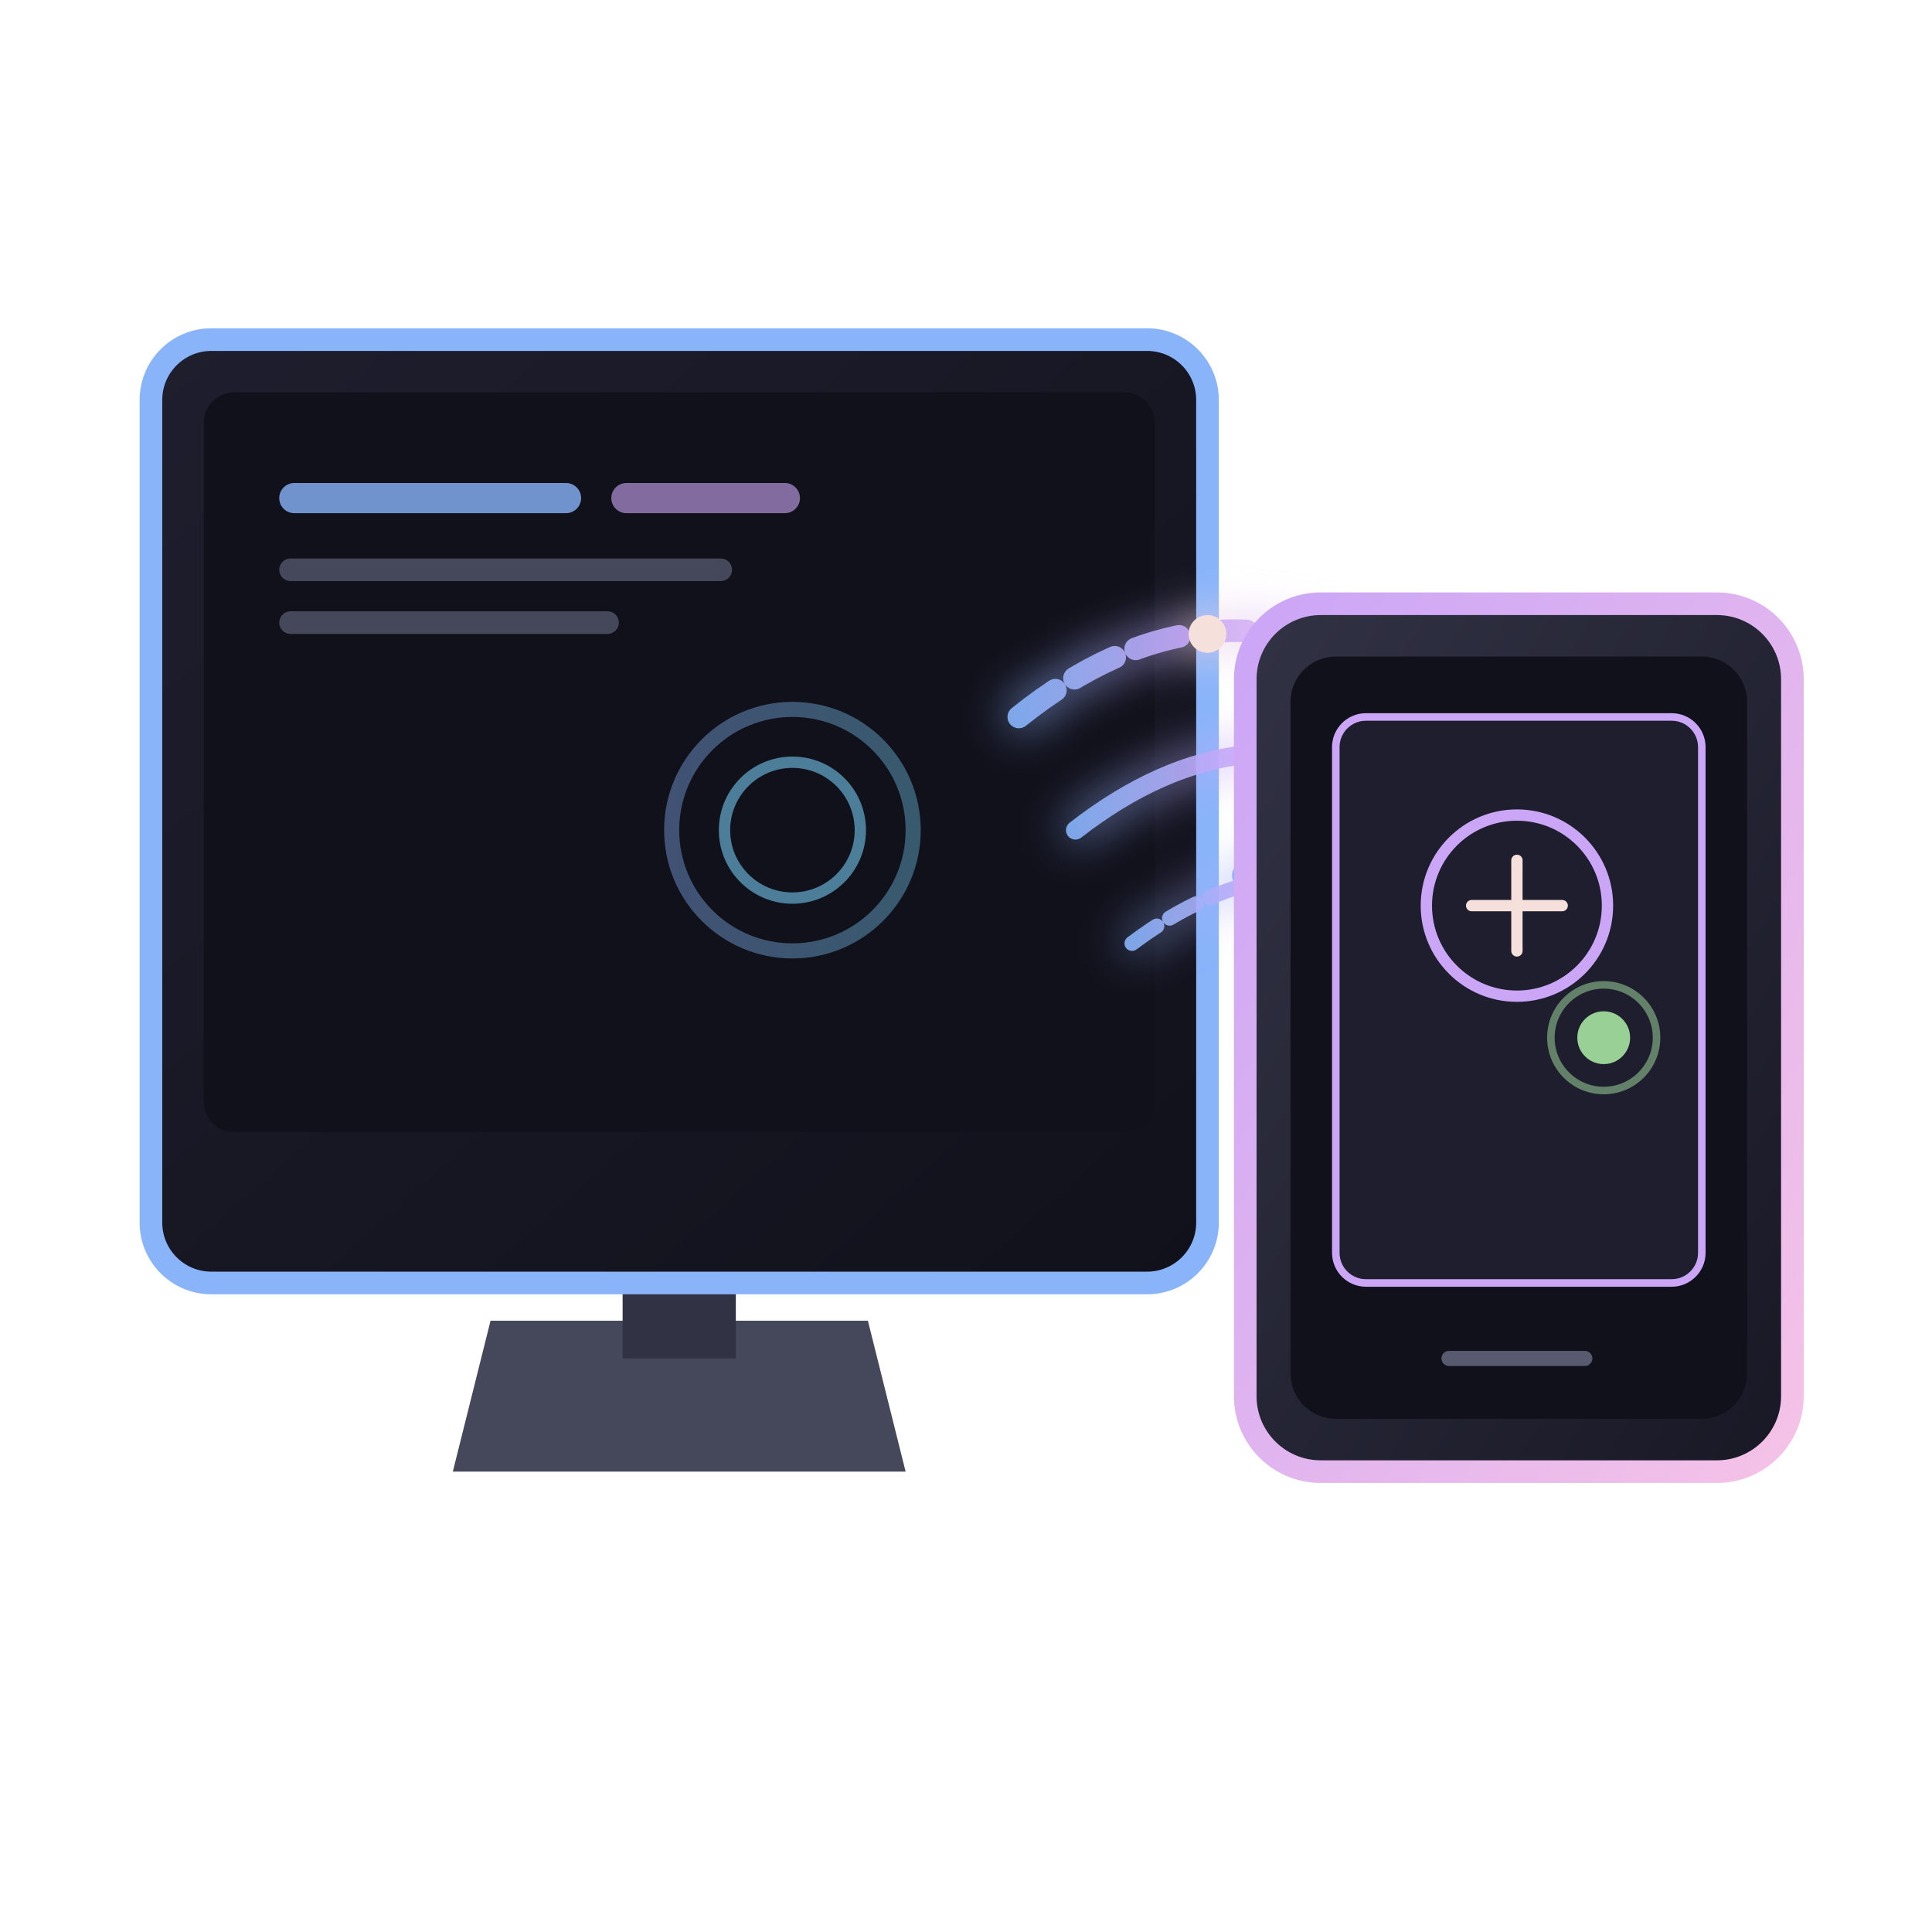
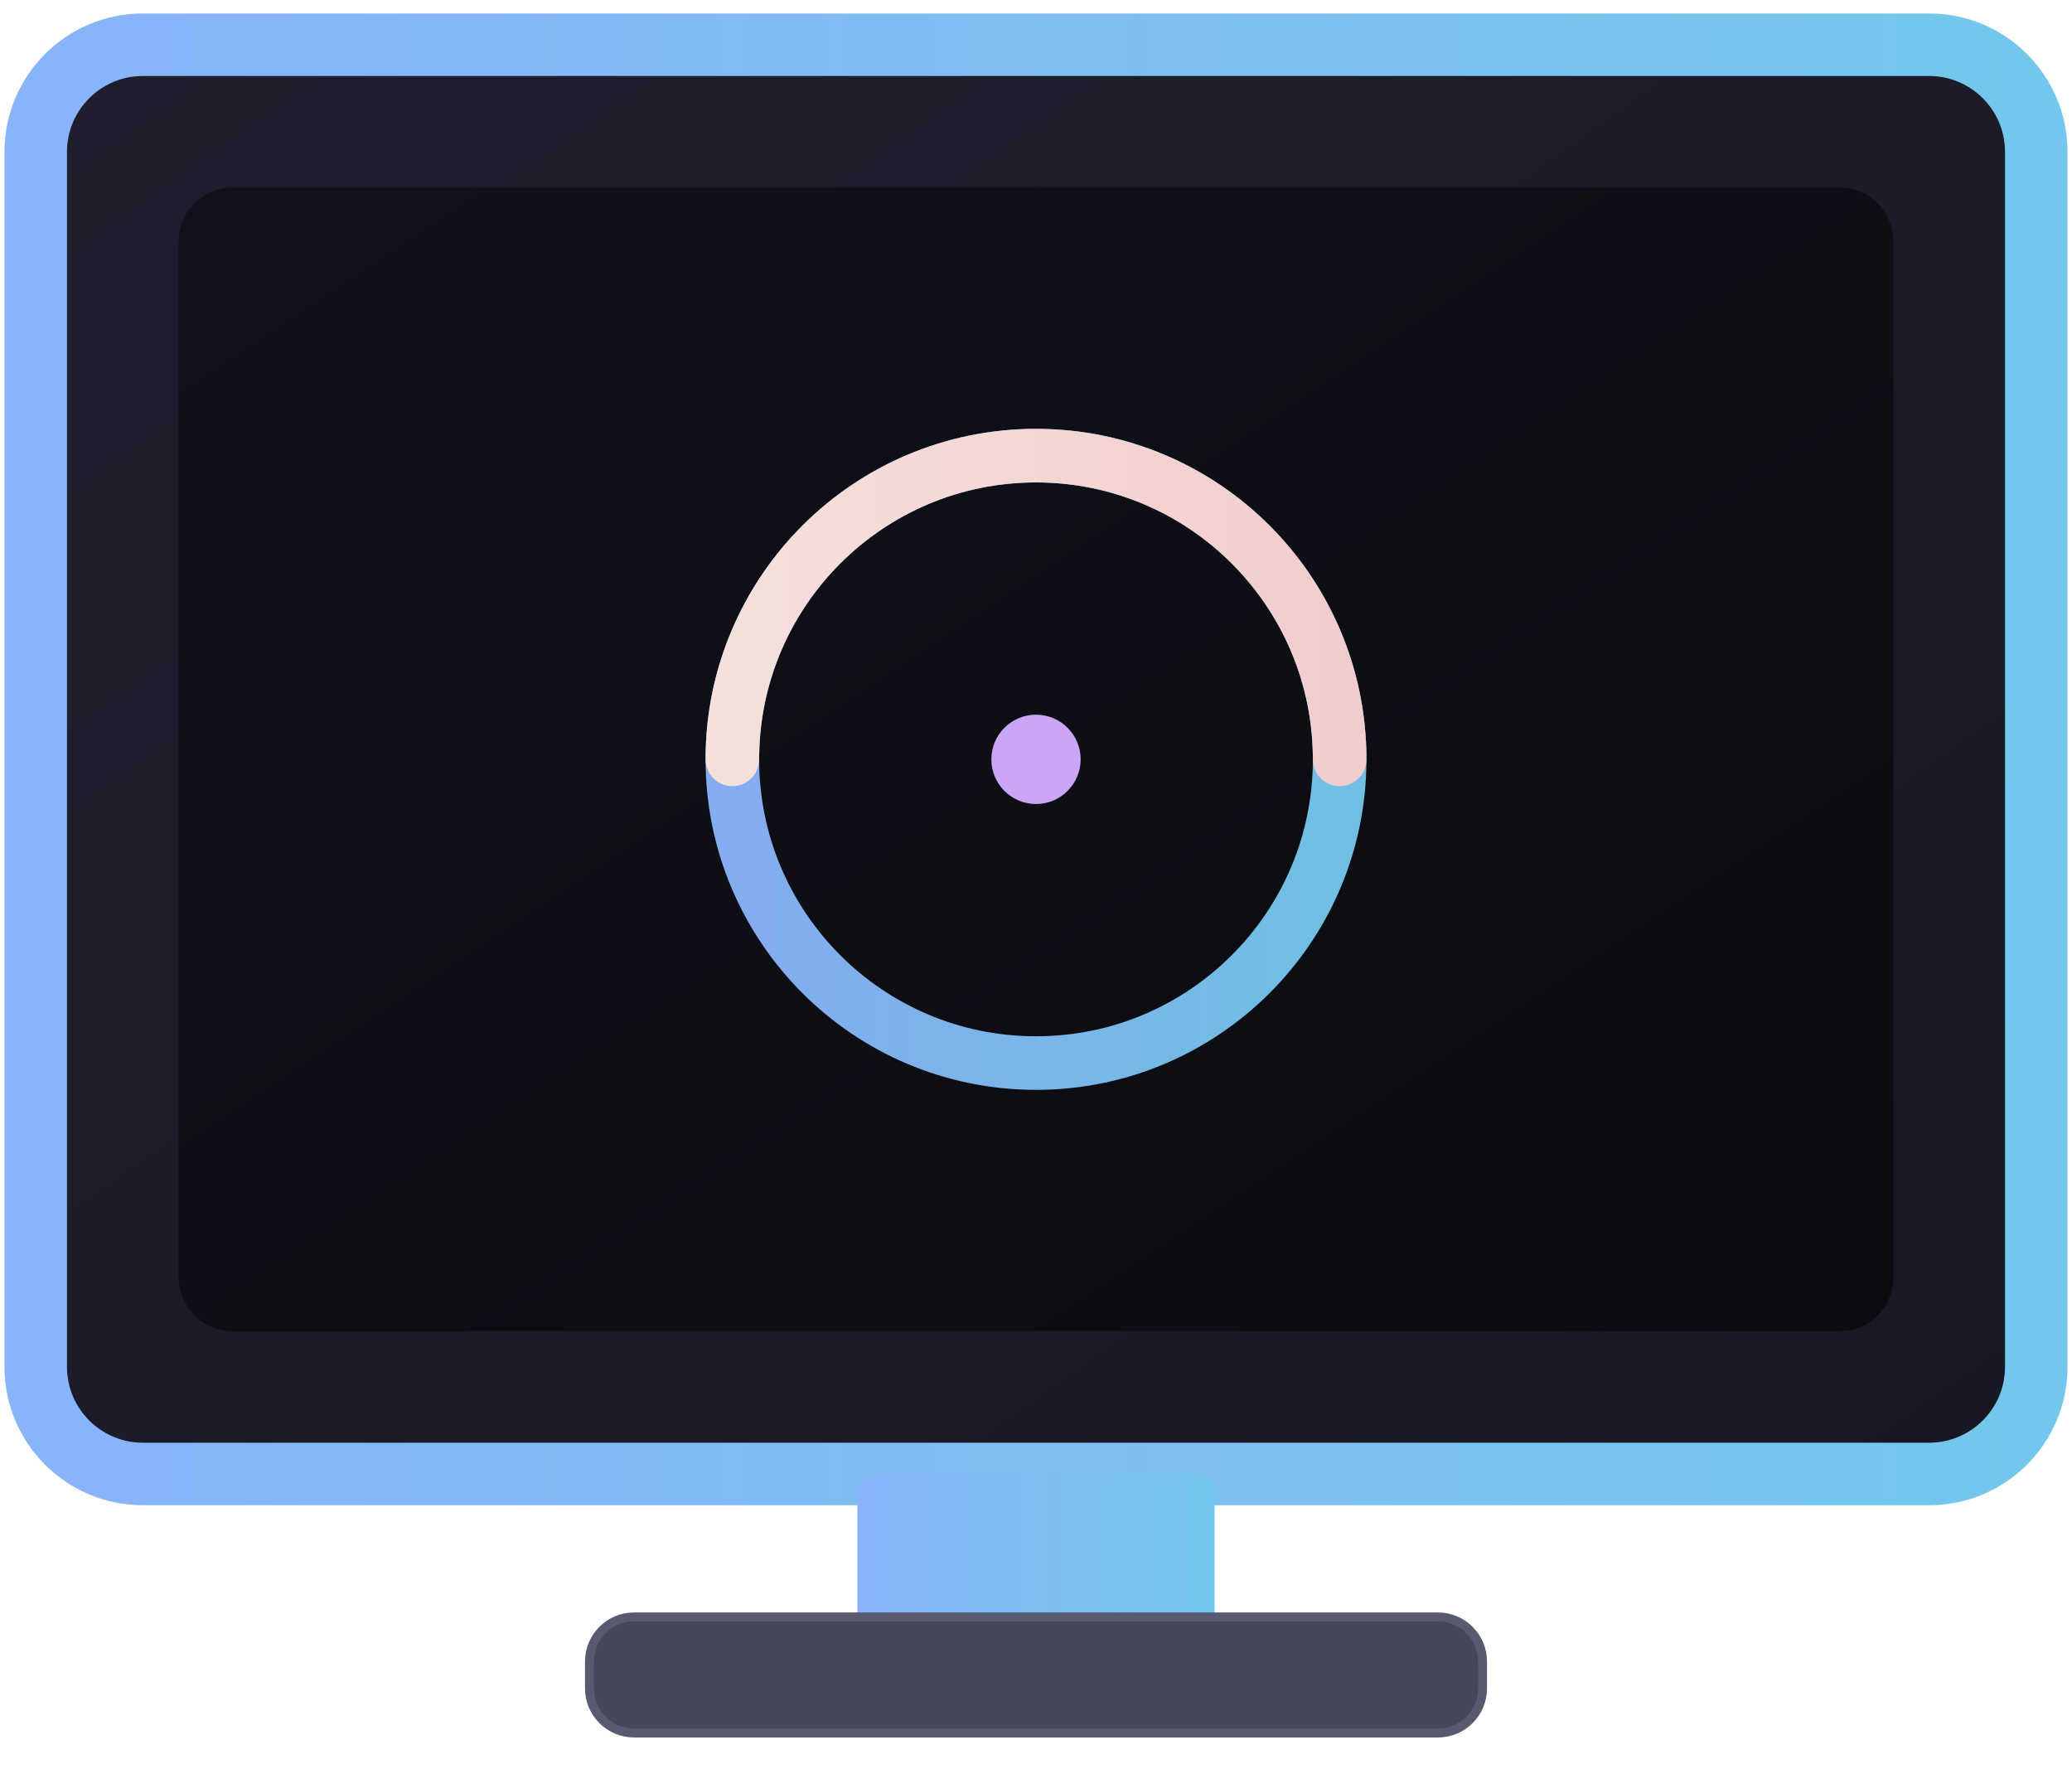
- <svg xmlns="http://www.w3.org/2000/svg" viewBox="0 0 512 512" width="512" height="512">
+ <svg xmlns="http://www.w3.org/2000/svg" viewBox="24 54 464 396" width="512" height="437">
  <defs>
-     <linearGradient id="mainMonitorGrad" x1="0%" y1="0%" x2="100%" y2="100%">
+     <linearGradient id="bezelGrad" x1="0%" y1="0%" x2="100%" y2="100%">
      <stop offset="0%" stop-color="#1e1e2e" />
-       <stop offset="100%" stop-color="#11111b" />
-     </linearGradient>
-     <linearGradient id="secMonitorGrad" x1="0%" y1="0%" x2="100%" y2="100%">
-       <stop offset="0%" stop-color="#313244" />
      <stop offset="100%" stop-color="#181825" />
    </linearGradient>
-     <linearGradient id="blueGlow" x1="0%" y1="0%" x2="100%" y2="0%">
+     <linearGradient id="screenGrad" x1="0%" y1="0%" x2="100%" y2="100%">
+       <stop offset="0%" stop-color="#11111b" />
+       <stop offset="100%" stop-color="#0b0b10" />
+     </linearGradient>
+     <linearGradient id="blueAccent" x1="0%" y1="0%" x2="100%" y2="0%">
      <stop offset="0%" stop-color="#89b4fa" />
      <stop offset="100%" stop-color="#74c7ec" />
    </linearGradient>
-     <linearGradient id="mauveGlow" x1="0%" y1="0%" x2="100%" y2="100%">
-       <stop offset="0%" stop-color="#cba6f7" />
-       <stop offset="100%" stop-color="#f5c2e7" />
+     <linearGradient id="roseAccent" x1="0%" y1="0%" x2="100%" y2="0%">
+       <stop offset="0%" stop-color="#f5e0dc" />
+       <stop offset="100%" stop-color="#f2cdcd" />
    </linearGradient>
-     <linearGradient id="waveGrad" x1="0%" y1="0%" x2="100%" y2="0%">
-       <stop offset="0%" stop-color="#89b4fa" stop-opacity="0.9" />
-       <stop offset="50%" stop-color="#cba6f7" stop-opacity="0.9" />
-       <stop offset="100%" stop-color="#f5e0dc" stop-opacity="0.9" />
-     </linearGradient>
-     <filter id="glow" x="-20%" y="-20%" width="140%" height="140%">
-       <feGaussianBlur stdDeviation="6" result="blur" />
-       <feComposite in="SourceGraphic" in2="blur" operator="over" />
-     </filter>
  </defs>
-   <g id="primary-monitor">
-     <path d="M120 390 L240 390 L230 350 L130 350 Z" fill="#45475a" />
-     <rect x="165" y="340" width="30" height="20" fill="#313244" />
-     <rect x="40" y="90" width="280" height="250" rx="16" ry="16" fill="url(#mainMonitorGrad)" stroke="#89b4fa" stroke-width="6" />
-     <rect x="54" y="104" width="252" height="196" rx="8" ry="8" fill="#11111b" />
-     <rect x="74" y="128" width="80" height="8" rx="4" fill="#89b4fa" opacity="0.8" />
-     <rect x="162" y="128" width="50" height="8" rx="4" fill="#cba6f7" opacity="0.6" />
-     <rect x="74" y="148" width="120" height="6" rx="3" fill="#45475a" />
-     <rect x="74" y="162" width="90" height="6" rx="3" fill="#45475a" />
-     <circle cx="210" cy="220" r="32" fill="none" stroke="url(#blueGlow)" stroke-width="4" opacity="0.4" />
-     <circle cx="210" cy="220" r="18" fill="none" stroke="#74c7ec" stroke-width="3" opacity="0.6" />
-   </g>
-   <g id="wireless-stream" filter="url(#glow)">
-     <path d="M 270 190 Q 320 150 370 180" fill="none" stroke="url(#waveGrad)" stroke-width="6" stroke-linecap="round" stroke-dasharray="12 6" />
-     <path d="M 285 220 Q 330 185 375 210" fill="none" stroke="url(#waveGrad)" stroke-width="5" stroke-linecap="round" />
-     <path d="M 300 250 Q 340 220 380 240" fill="none" stroke="url(#waveGrad)" stroke-width="4" stroke-linecap="round" stroke-dasharray="8 4" />
-     <circle cx="320" cy="168" r="5" fill="#f5e0dc" />
-     <circle cx="345" cy="200" r="4" fill="#a6e3a1" />
-     <circle cx="330" cy="232" r="3.5" fill="#89b4fa" />
-   </g>
-   <g id="secondary-device">
-     <rect x="330" y="160" width="145" height="230" rx="20" ry="20" fill="url(#secMonitorGrad)" stroke="url(#mauveGlow)" stroke-width="6" />
-     <rect x="342" y="174" width="121" height="202" rx="12" ry="12" fill="#11111b" />
-     <rect x="354" y="190" width="97" height="150" rx="8" ry="8" fill="#1e1e2e" stroke="#cba6f7" stroke-width="2" />
-     <circle cx="402" cy="240" r="24" fill="none" stroke="#cba6f7" stroke-width="3" />
-     <path d="M 390 240 L 414 240 M 402 228 L 402 252" fill="none" stroke="#f5e0dc" stroke-width="3" stroke-linecap="round" />
-     <circle cx="425" cy="275" r="7" fill="#a6e3a1" opacity="0.9" />
-     <circle cx="425" cy="275" r="14" fill="none" stroke="#a6e3a1" stroke-width="2" opacity="0.5" />
-     <rect x="382" y="358" width="40" height="4" rx="2" fill="#585b70" />
-   </g>
+   <rect x="32" y="64" width="448" height="320" rx="24" ry="24" fill="url(#bezelGrad)" stroke="url(#blueAccent)" stroke-width="14" />
+   <rect x="64" y="96" width="384" height="256" rx="12" ry="12" fill="url(#screenGrad)" />
+   <circle cx="256" cy="224" r="68" fill="none" stroke="url(#blueAccent)" stroke-width="12" opacity="0.95" />
+   <path d="M 188 224 A 68 68 0 0 1 324 224" fill="none" stroke="url(#roseAccent)" stroke-width="12" stroke-linecap="round" />
+   <circle cx="256" cy="224" r="10" fill="#cba6f7" />
+   <rect x="216" y="384" width="80" height="36" fill="url(#blueAccent)" rx="4" ry="4" />
+   <rect x="156" y="416" width="200" height="26" rx="10" ry="10" fill="#45475a" stroke="#585b70" stroke-width="2" />
</svg>
